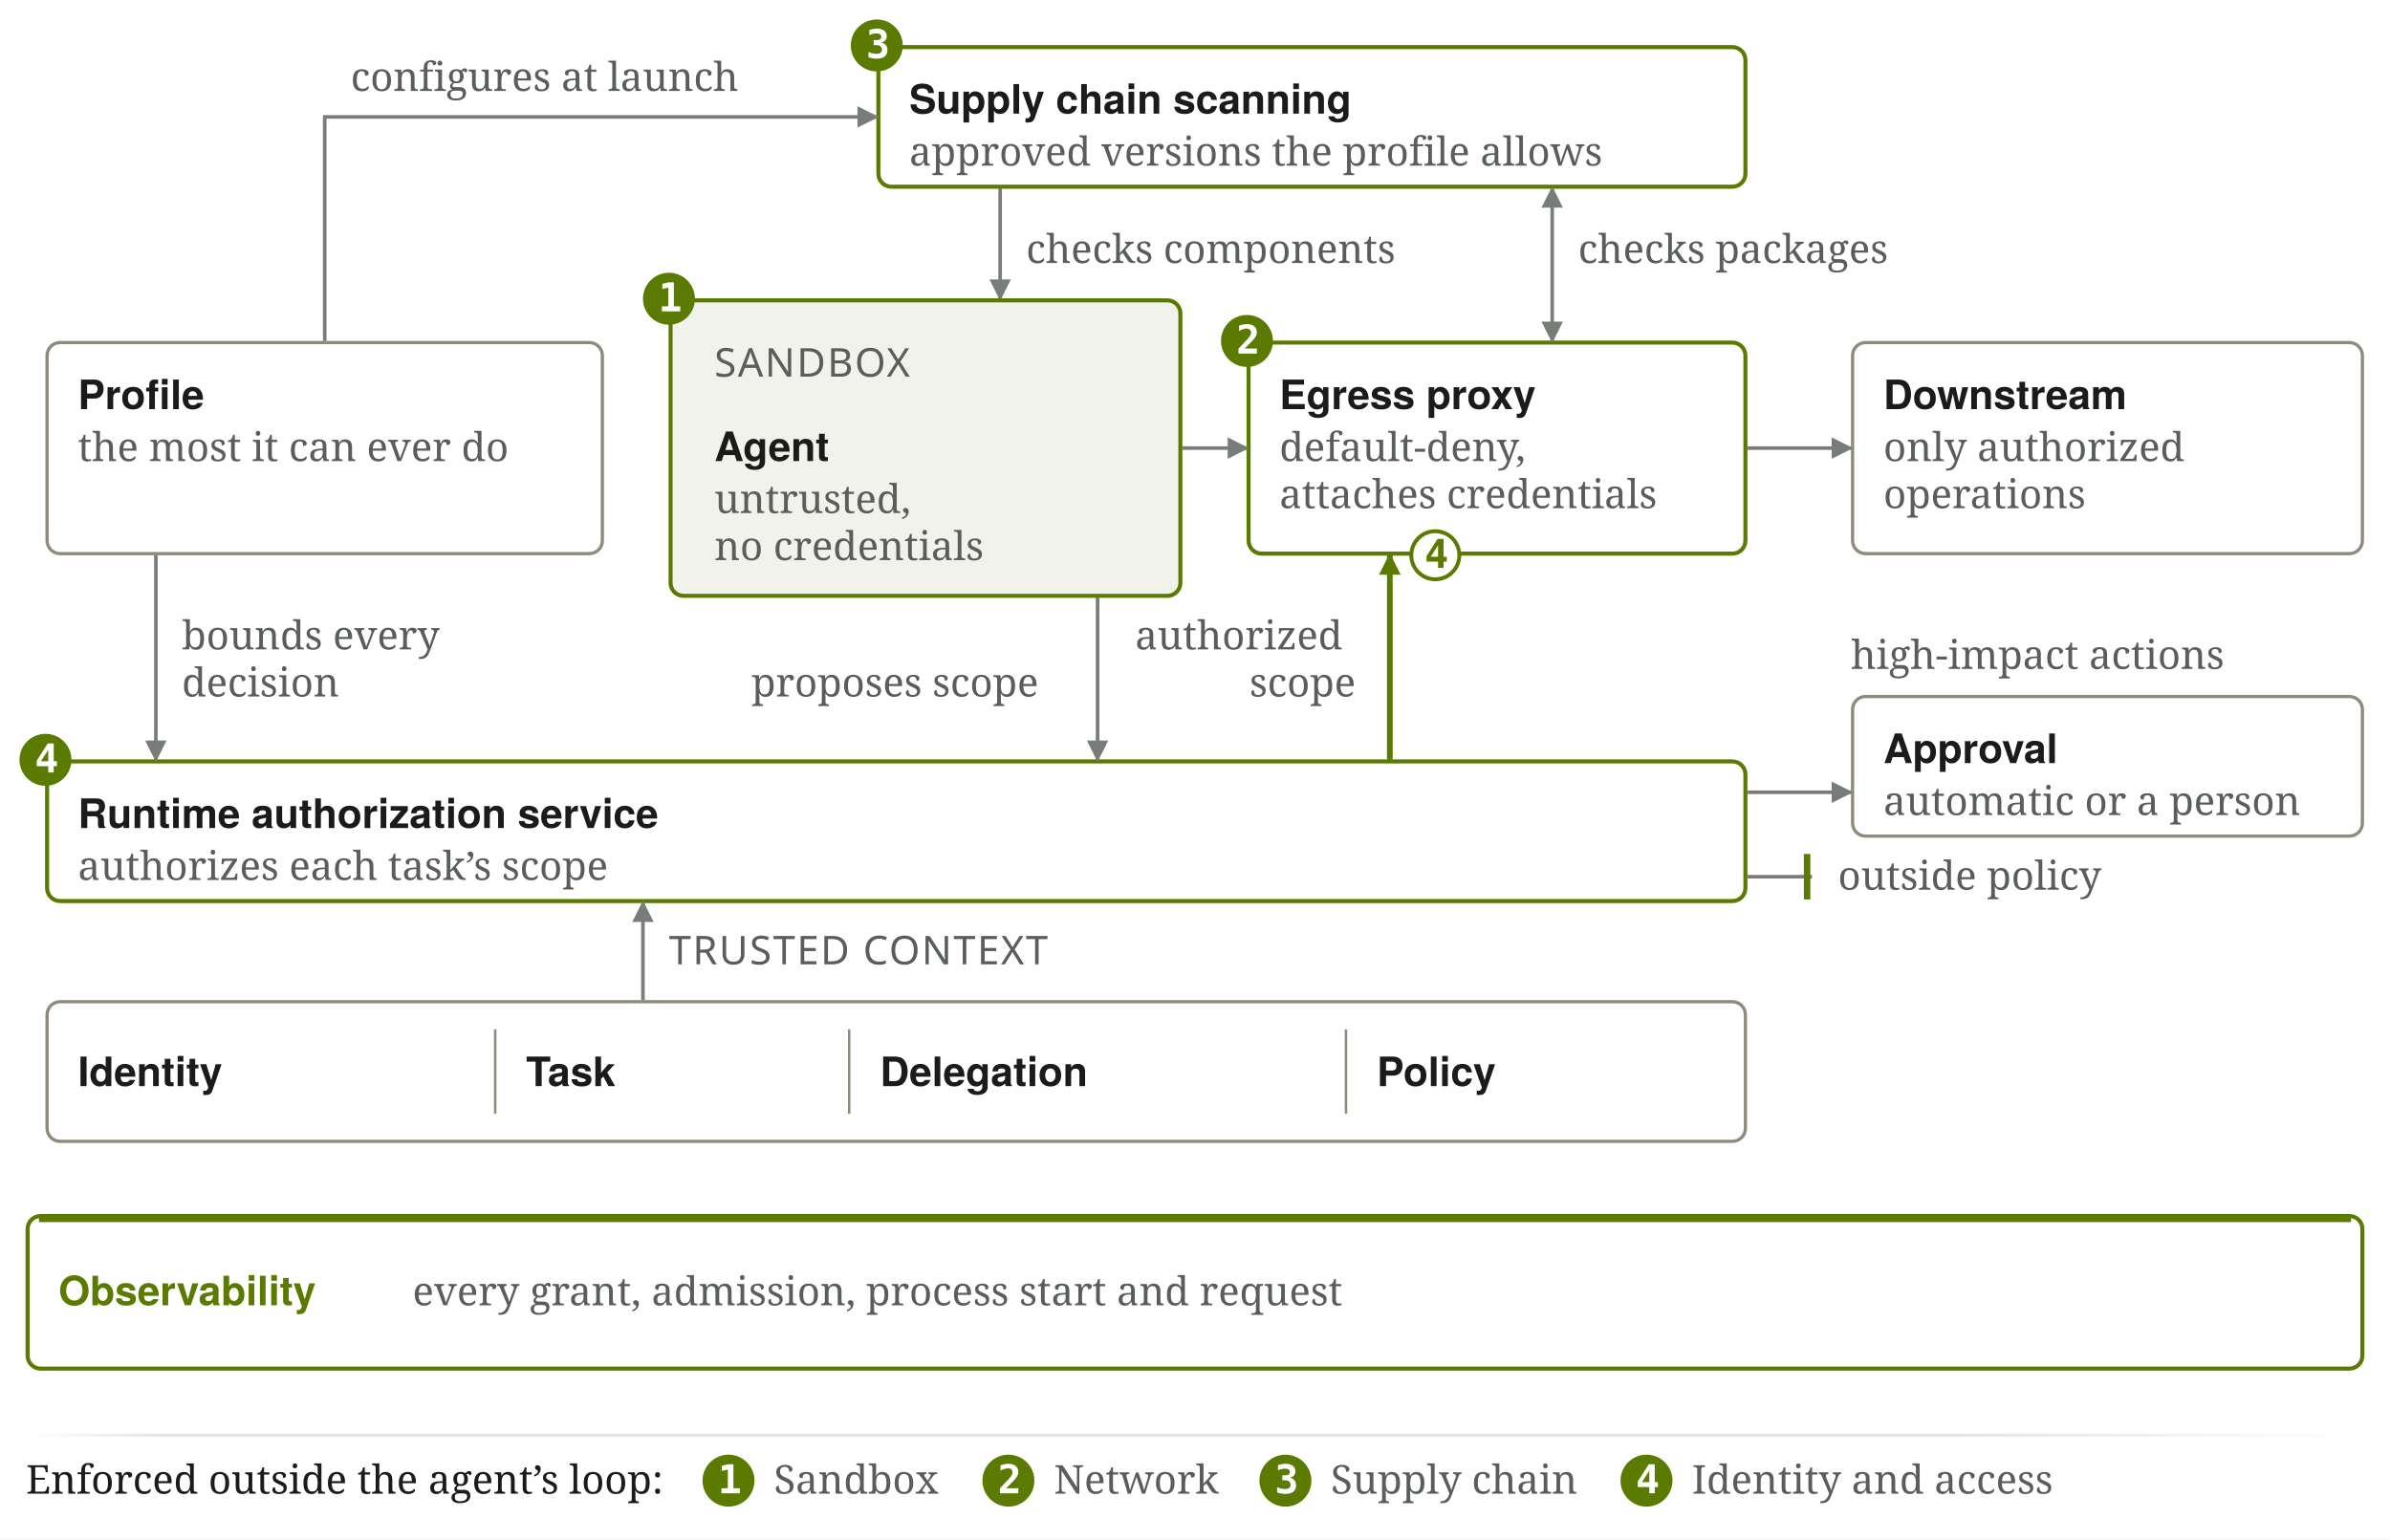
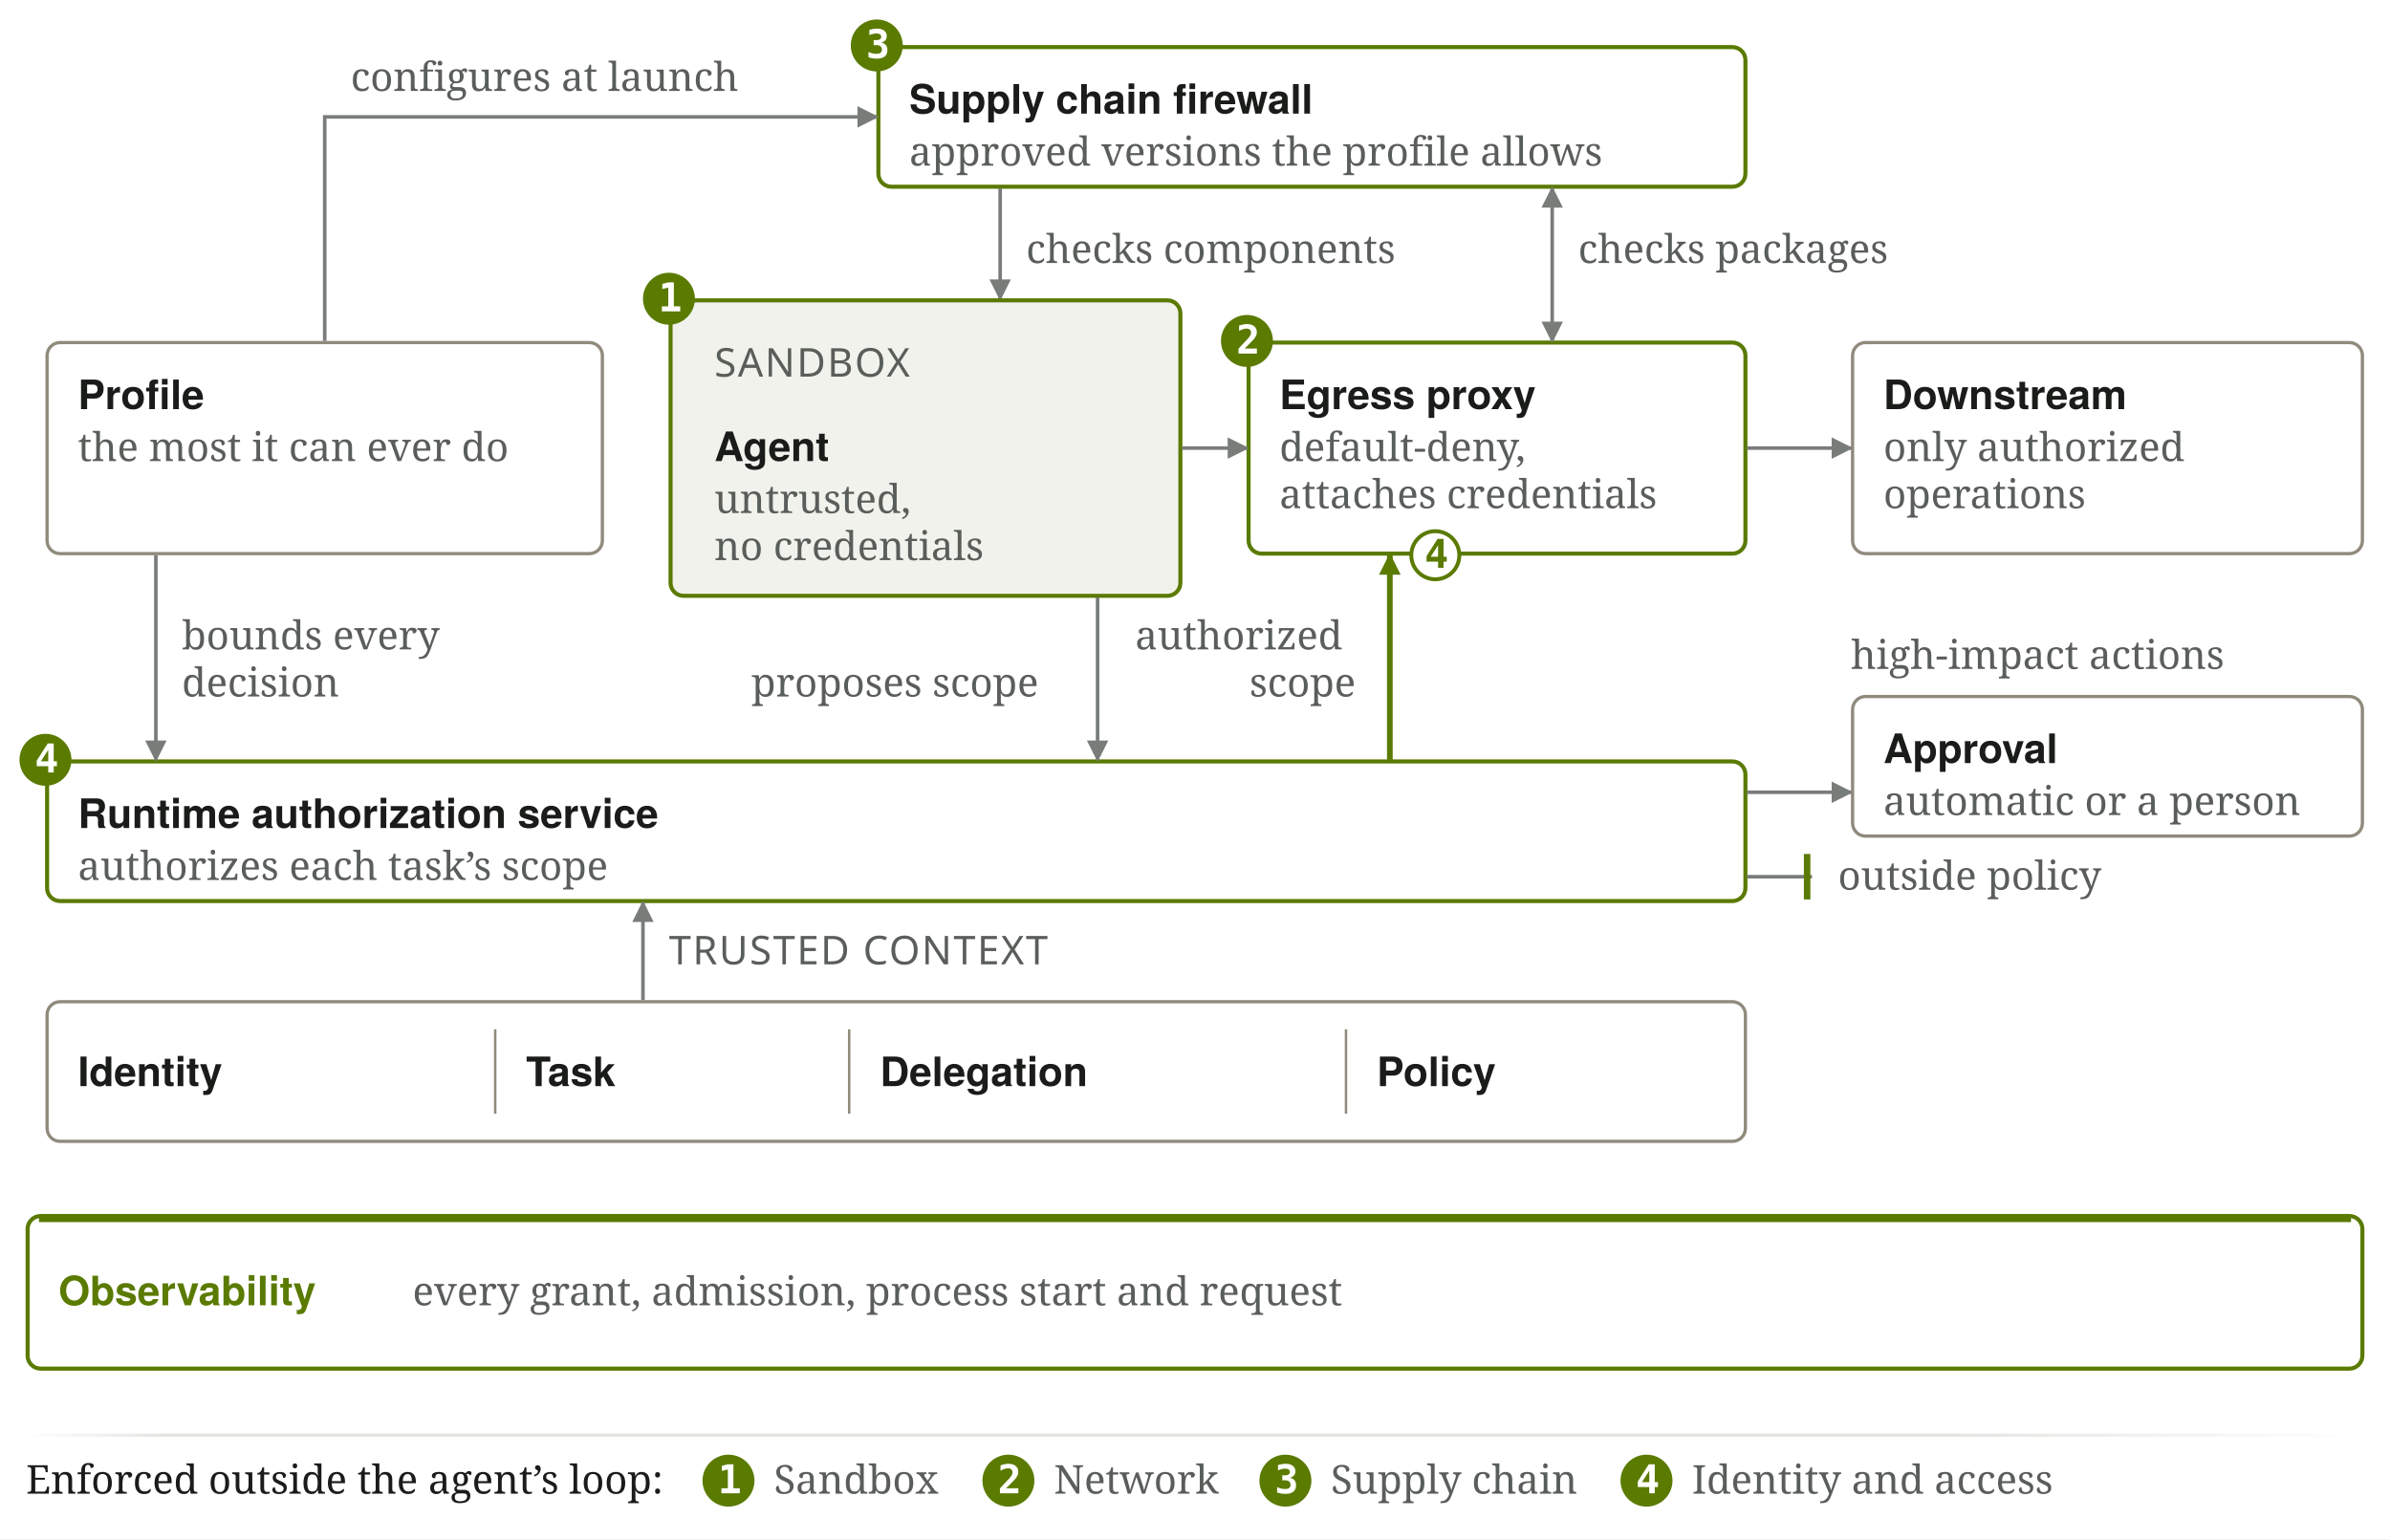
<svg xmlns="http://www.w3.org/2000/svg" viewBox="0 0 736 474" width="736" height="474" role="img" aria-labelledby="sf2-t sf2-d">
  <rect width="736" height="474" fill="#FFFFFF" />
  <defs>
    <marker id="sf2-a" viewBox="0 0 10 10" refX="9" refY="5" markerWidth="6" markerHeight="6" orient="auto-start-reverse">
      <path d="M0 0 L10 5 L0 10 z" fill="#797D79" />
    </marker>
    <marker id="sf2-g" viewBox="0 0 10 10" refX="9" refY="5" markerWidth="6" markerHeight="6" orient="auto-start-reverse">
      <path d="M0 0 L10 5 L0 10 z" fill="#5A7A00" />
    </marker>
    <marker id="sf2-s" viewBox="0 0 10 10" refX="9" refY="5" markerWidth="6" markerHeight="6" orient="auto-start-reverse">
      <path d="M0 0 L10 5 L0 10 z" fill="#5A5E5A" />
    </marker>
    <marker id="sf2-n" viewBox="0 0 10 10" refX="9" refY="5" markerWidth="4.4" markerHeight="4.4" orient="auto-start-reverse">
      <path d="M0 0 L10 5 L0 10 z" fill="#1A1C1A" />
    </marker>
    <marker id="sf2-H" viewBox="0 0 10 10" refX="9" refY="5" markerWidth="3.0" markerHeight="3.0" orient="auto-start-reverse">
      <path d="M0 0 L10 5 L0 10 z" fill="#1A1C1A" />
    </marker>
    <marker id="sf2-G" viewBox="0 0 10 10" refX="9" refY="5" markerWidth="3.8" markerHeight="3.8" orient="auto-start-reverse">
      <path d="M0 0 L10 5 L0 10 z" fill="#5A7A00" />
    </marker>
    <linearGradient id="sf2-fadeE4E5E10x720" gradientUnits="userSpaceOnUse" x1="0" y1="0" x2="720" y2="0">
      <stop offset="0" stop-color="#E4E5E1" stop-opacity="0" />
      <stop offset="0.06" stop-color="#E4E5E1" stop-opacity="1" />
      <stop offset="0.82" stop-color="#E4E5E1" stop-opacity="1" />
      <stop offset="1" stop-color="#E4E5E1" stop-opacity="0" />
    </linearGradient>
  </defs>
  <g transform="translate(8 8)">
    <rect x="262.5" y="6.5" width="267" height="43" rx="4" fill="none" stroke="#5A7A00" stroke-width="1.25" />
    <circle cx="262" cy="6" r="8" fill="#5A7A00" />
    <text x="258.7" y="9.9" font-family="'IBM Plex Mono',ui-monospace,'SF Mono',Menlo,Consolas,monospace" font-size="12.25" fill="#FFFFFF" font-weight="600">3</text>
-     <text x="272" y="27" font-family="Figtree,'Avenir Next','Helvetica Neue',sans-serif" font-size="12.5" fill="#1A1C1A" font-weight="600">Supply chain scanning</text>
+     <text x="272" y="27" font-family="Figtree,'Avenir Next','Helvetica Neue',sans-serif" font-size="12.5" fill="#1A1C1A" font-weight="600">Supply chain firewall</text>
    <text x="272" y="43.0" font-family="'IBM Plex Serif',Charter,Georgia,serif" font-size="12.25" fill="#5A5E5A" font-weight="400">approved versions the profile allows</text>
    <rect x="6.5" y="97.5" width="171" height="65" rx="4" fill="none" stroke="#8F8A7C" stroke-width="1" />
    <text x="16" y="118.0" font-family="Figtree,'Avenir Next','Helvetica Neue',sans-serif" font-size="12.5" fill="#1A1C1A" font-weight="600">Profile</text>
    <text x="16" y="134.0" font-family="'IBM Plex Serif',Charter,Georgia,serif" font-size="12.25" fill="#5A5E5A" font-weight="400">the most it can ever do</text>
    <path d="M92 97 L92 28 L262 28" fill="none" stroke="#797D79" stroke-width="1.1" marker-end="url(#sf2-a)" />
    <text x="100" y="20.0" font-family="'IBM Plex Serif',Charter,Georgia,serif" font-size="12.25" fill="#5A5E5A" font-weight="400">configures at launch</text>
    <path d="M300 50 L300 84" fill="none" stroke="#797D79" stroke-width="1.1" marker-end="url(#sf2-a)" />
    <text x="308" y="73" font-family="'IBM Plex Serif',Charter,Georgia,serif" font-size="12.25" fill="#5A5E5A" font-weight="400">checks components</text>
    <rect x="198.5" y="84.5" width="157" height="91" rx="4" fill="#F1F2EC" stroke="#5A7A00" stroke-width="1.25" />
    <circle cx="198" cy="84" r="8" fill="#5A7A00" />
    <text x="194.7" y="87.9" font-family="'IBM Plex Mono',ui-monospace,'SF Mono',Menlo,Consolas,monospace" font-size="12.25" fill="#FFFFFF" font-weight="600">1</text>
    <text x="212" y="108" font-family="'Chakra Petch','Avenir Next',sans-serif" font-size="12.25" fill="#5A5E5A" font-weight="500" letter-spacing="0.04em">SANDBOX</text>
    <text x="212" y="134" font-family="Figtree,'Avenir Next','Helvetica Neue',sans-serif" font-size="12.5" fill="#1A1C1A" font-weight="600">Agent</text>
    <text x="212" y="150.0" font-family="'IBM Plex Serif',Charter,Georgia,serif" font-size="12.25" fill="#5A5E5A" font-weight="400">untrusted,</text>
    <text x="212" y="164.5" font-family="'IBM Plex Serif',Charter,Georgia,serif" font-size="12.25" fill="#5A5E5A" font-weight="400">no credentials</text>
    <rect x="376.5" y="97.5" width="153" height="65" rx="4" fill="none" stroke="#5A7A00" stroke-width="1.25" />
    <circle cx="376" cy="97.0" r="8" fill="#5A7A00" />
    <text x="372.7" y="100.9" font-family="'IBM Plex Mono',ui-monospace,'SF Mono',Menlo,Consolas,monospace" font-size="12.25" fill="#FFFFFF" font-weight="600">2</text>
    <text x="386" y="118.0" font-family="Figtree,'Avenir Next','Helvetica Neue',sans-serif" font-size="12.5" fill="#1A1C1A" font-weight="600">Egress proxy</text>
    <text x="386" y="134.0" font-family="'IBM Plex Serif',Charter,Georgia,serif" font-size="12.25" fill="#5A5E5A" font-weight="400">default-deny,</text>
    <text x="386" y="148.5" font-family="'IBM Plex Serif',Charter,Georgia,serif" font-size="12.25" fill="#5A5E5A" font-weight="400">attaches credentials</text>
    <circle cx="434" cy="163.0" r="7.4" fill="#FFFFFF" stroke="#5A7A00" stroke-width="1.2" />
    <text x="430.7" y="166.9" font-family="'IBM Plex Mono',ui-monospace,'SF Mono',Menlo,Consolas,monospace" font-size="12.25" fill="#5A7A00" font-weight="600">4</text>
    <path d="M470 50 L470 97" fill="none" stroke="#797D79" stroke-width="1.1" marker-end="url(#sf2-a)" marker-start="url(#sf2-a)" />
    <text x="478" y="73" font-family="'IBM Plex Serif',Charter,Georgia,serif" font-size="12.25" fill="#5A5E5A" font-weight="400">checks packages</text>
    <path d="M356 130 L376 130" fill="none" stroke="#797D79" stroke-width="1.1" marker-end="url(#sf2-a)" />
    <rect x="562.5" y="97.5" width="157" height="65" rx="4" fill="none" stroke="#8F8A7C" stroke-width="1" />
    <text x="572" y="118.0" font-family="Figtree,'Avenir Next','Helvetica Neue',sans-serif" font-size="12.5" fill="#1A1C1A" font-weight="600">Downstream</text>
    <text x="572" y="134.0" font-family="'IBM Plex Serif',Charter,Georgia,serif" font-size="12.25" fill="#5A5E5A" font-weight="400">only authorized</text>
    <text x="572" y="148.5" font-family="'IBM Plex Serif',Charter,Georgia,serif" font-size="12.25" fill="#5A5E5A" font-weight="400">operations</text>
    <path d="M530 130 L562 130" fill="none" stroke="#797D79" stroke-width="1.1" marker-end="url(#sf2-a)" />
    <rect x="6.5" y="226.5" width="523" height="43" rx="4" fill="none" stroke="#5A7A00" stroke-width="1.25" />
    <circle cx="6" cy="226" r="8" fill="#5A7A00" />
    <text x="2.7" y="229.9" font-family="'IBM Plex Mono',ui-monospace,'SF Mono',Menlo,Consolas,monospace" font-size="12.25" fill="#FFFFFF" font-weight="600">4</text>
    <text x="16" y="247" font-family="Figtree,'Avenir Next','Helvetica Neue',sans-serif" font-size="12.5" fill="#1A1C1A" font-weight="600">Runtime authorization service</text>
    <text x="16" y="263.0" font-family="'IBM Plex Serif',Charter,Georgia,serif" font-size="12.25" fill="#5A5E5A" font-weight="400">authorizes each task’s scope</text>
    <path d="M40 163 L40 226" fill="none" stroke="#797D79" stroke-width="1.1" marker-end="url(#sf2-a)" />
    <text x="48" y="192.0" font-family="'IBM Plex Serif',Charter,Georgia,serif" font-size="12.25" fill="#5A5E5A" font-weight="400">bounds every</text>
    <text x="48" y="206.5" font-family="'IBM Plex Serif',Charter,Georgia,serif" font-size="12.25" fill="#5A5E5A" font-weight="400">decision</text>
    <path d="M330 176 L330 226" fill="none" stroke="#797D79" stroke-width="1.1" marker-end="url(#sf2-a)" />
    <text x="223.388" y="206.5" font-family="'IBM Plex Serif',Charter,Georgia,serif" font-size="12.25" fill="#5A5E5A" font-weight="400">proposes scope</text>
    <path d="M420 226 L420 163" fill="none" stroke="#5A7A00" stroke-width="1.75" marker-end="url(#sf2-G)" />
    <text x="341.562" y="192.0" font-family="'IBM Plex Serif',Charter,Georgia,serif" font-size="12.25" fill="#5A5E5A" font-weight="400">authorized</text>
    <text x="376.781" y="206.5" font-family="'IBM Plex Serif',Charter,Georgia,serif" font-size="12.25" fill="#5A5E5A" font-weight="400">scope</text>
    <rect x="6.5" y="300.5" width="523" height="43" rx="4" fill="none" stroke="#8F8A7C" stroke-width="1" />
    <text x="16" y="326.5" font-family="Figtree,'Avenir Next','Helvetica Neue',sans-serif" font-size="12.5" fill="#1A1C1A" font-weight="600">Identity</text>
    <text x="154" y="326.5" font-family="Figtree,'Avenir Next','Helvetica Neue',sans-serif" font-size="12.5" fill="#1A1C1A" font-weight="600">Task</text>
    <text x="263" y="326.5" font-family="Figtree,'Avenir Next','Helvetica Neue',sans-serif" font-size="12.5" fill="#1A1C1A" font-weight="600">Delegation</text>
    <text x="416" y="326.5" font-family="Figtree,'Avenir Next','Helvetica Neue',sans-serif" font-size="12.5" fill="#1A1C1A" font-weight="600">Policy</text>
    <path d="M144.5 309 L144.5 335" stroke="#8F8A7C" stroke-width="0.75" />
    <path d="M253.5 309 L253.5 335" stroke="#8F8A7C" stroke-width="0.75" />
    <path d="M406.5 309 L406.5 335" stroke="#8F8A7C" stroke-width="0.75" />
    <path d="M190 300 L190 270" fill="none" stroke="#797D79" stroke-width="1.1" marker-end="url(#sf2-a)" />
    <text x="198" y="289" font-family="'Chakra Petch','Avenir Next',sans-serif" font-size="12.25" fill="#5A5E5A" font-weight="500" letter-spacing="0.04em">TRUSTED CONTEXT</text>
    <rect x="562.5" y="206.5" width="157" height="43" rx="4" fill="none" stroke="#8F8A7C" stroke-width="1" />
    <text x="572" y="227" font-family="Figtree,'Avenir Next','Helvetica Neue',sans-serif" font-size="12.5" fill="#1A1C1A" font-weight="600">Approval</text>
    <text x="572" y="243.0" font-family="'IBM Plex Serif',Charter,Georgia,serif" font-size="12.25" fill="#5A5E5A" font-weight="400">automatic or a person</text>
    <path d="M530 236 L562 236" fill="none" stroke="#797D79" stroke-width="1.1" marker-end="url(#sf2-a)" />
    <text x="562" y="198" font-family="'IBM Plex Serif',Charter,Georgia,serif" font-size="12.25" fill="#5A5E5A" font-weight="400">high-impact actions</text>
    <path d="M530 262 L550 262" fill="none" stroke="#797D79" stroke-width="1.1" />
    <path d="M548.5 255 L548.5 269" stroke="#5A7A00" stroke-width="2" />
    <text x="558" y="266" font-family="'IBM Plex Serif',Charter,Georgia,serif" font-size="12.25" fill="#5A5E5A" font-weight="400">outside policy</text>
    <rect x="0.5" y="366.5" width="719" height="47" rx="4" fill="none" stroke="#5A7A00" stroke-width="1.25" />
    <path d="M4 367.5 L716 367.5" stroke="#5A7A00" stroke-width="1.75" />
    <text x="10" y="394" font-family="Figtree,'Avenir Next','Helvetica Neue',sans-serif" font-size="12.5" fill="#5A7A00" font-weight="600">Observability</text>
    <text x="119.062" y="394" font-family="'IBM Plex Serif',Charter,Georgia,serif" font-size="12.25" fill="#5A5E5A" font-weight="400">every grant, admission, process start and request</text>
    <line x1="0" y1="434" x2="720" y2="434" stroke="url(#sf2-fadeE4E5E10x720)" stroke-width="1" />
    <text x="0" y="452" font-family="'IBM Plex Serif',Charter,Georgia,serif" font-size="12.25" fill="#1A1C1A" font-weight="400">Enforced outside the agent’s loop:</text>
    <circle cx="216.34" cy="448" r="8" fill="#5A7A00" />
    <text x="213.04" y="451.9" font-family="'IBM Plex Mono',ui-monospace,'SF Mono',Menlo,Consolas,monospace" font-size="12.25" fill="#FFFFFF" font-weight="600">1</text>
    <text x="230.34" y="452" font-family="'IBM Plex Serif',Charter,Georgia,serif" font-size="12.25" fill="#5A5E5A" font-weight="400">Sandbox</text>
    <circle cx="302.54" cy="448" r="8" fill="#5A7A00" />
    <text x="299.24" y="451.9" font-family="'IBM Plex Mono',ui-monospace,'SF Mono',Menlo,Consolas,monospace" font-size="12.25" fill="#FFFFFF" font-weight="600">2</text>
    <text x="316.54" y="452" font-family="'IBM Plex Serif',Charter,Georgia,serif" font-size="12.25" fill="#5A5E5A" font-weight="400">Network</text>
    <circle cx="387.84" cy="448" r="8" fill="#5A7A00" />
    <text x="384.54" y="451.9" font-family="'IBM Plex Mono',ui-monospace,'SF Mono',Menlo,Consolas,monospace" font-size="12.25" fill="#FFFFFF" font-weight="600">3</text>
    <text x="401.84" y="452" font-family="'IBM Plex Serif',Charter,Georgia,serif" font-size="12.25" fill="#5A5E5A" font-weight="400">Supply chain</text>
    <circle cx="499.04" cy="448" r="8" fill="#5A7A00" />
    <text x="495.74" y="451.9" font-family="'IBM Plex Mono',ui-monospace,'SF Mono',Menlo,Consolas,monospace" font-size="12.25" fill="#FFFFFF" font-weight="600">4</text>
    <text x="513.04" y="452" font-family="'IBM Plex Serif',Charter,Georgia,serif" font-size="12.25" fill="#5A5E5A" font-weight="400">Identity and access</text>
  </g>
</svg>
